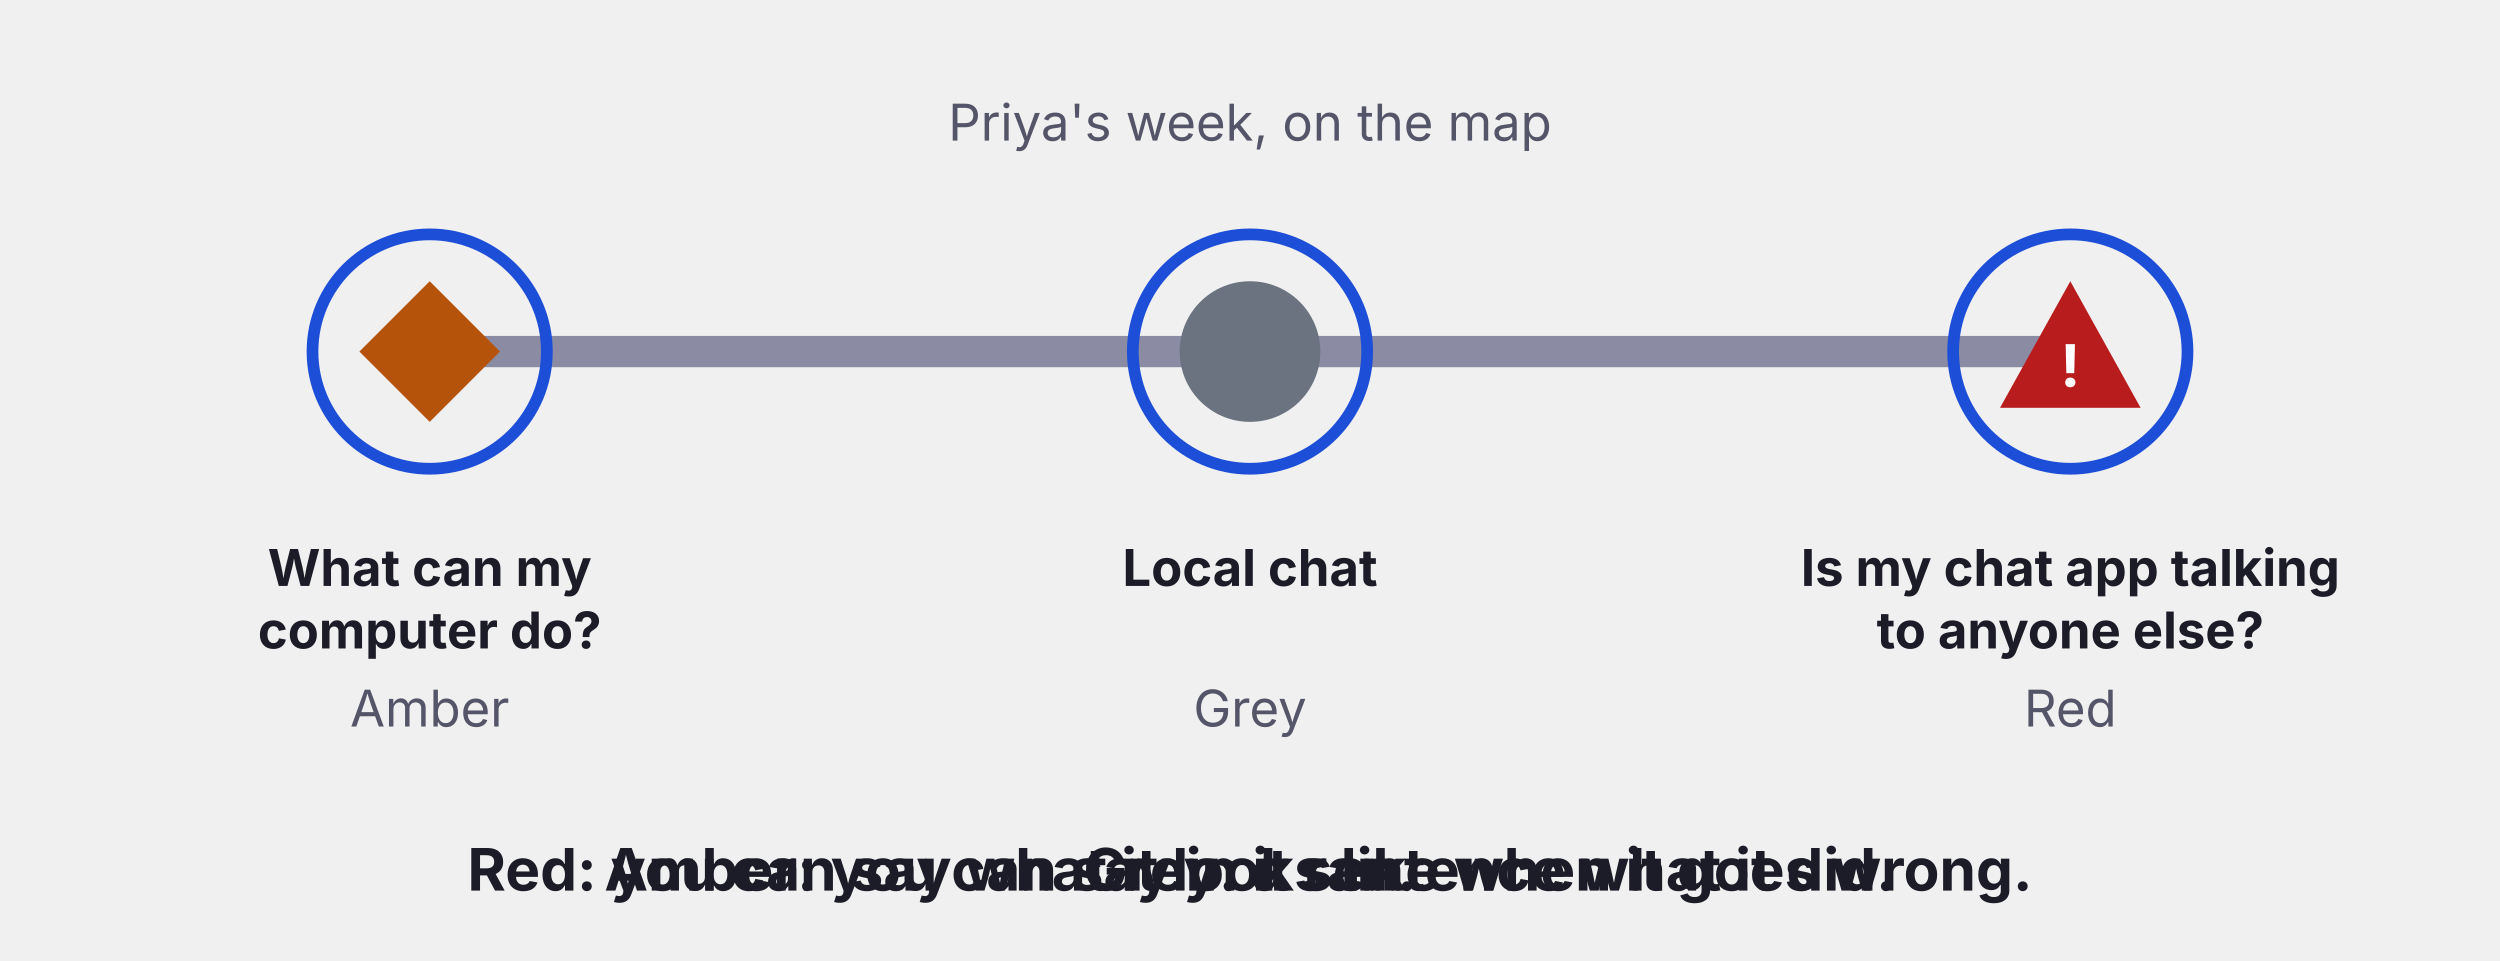
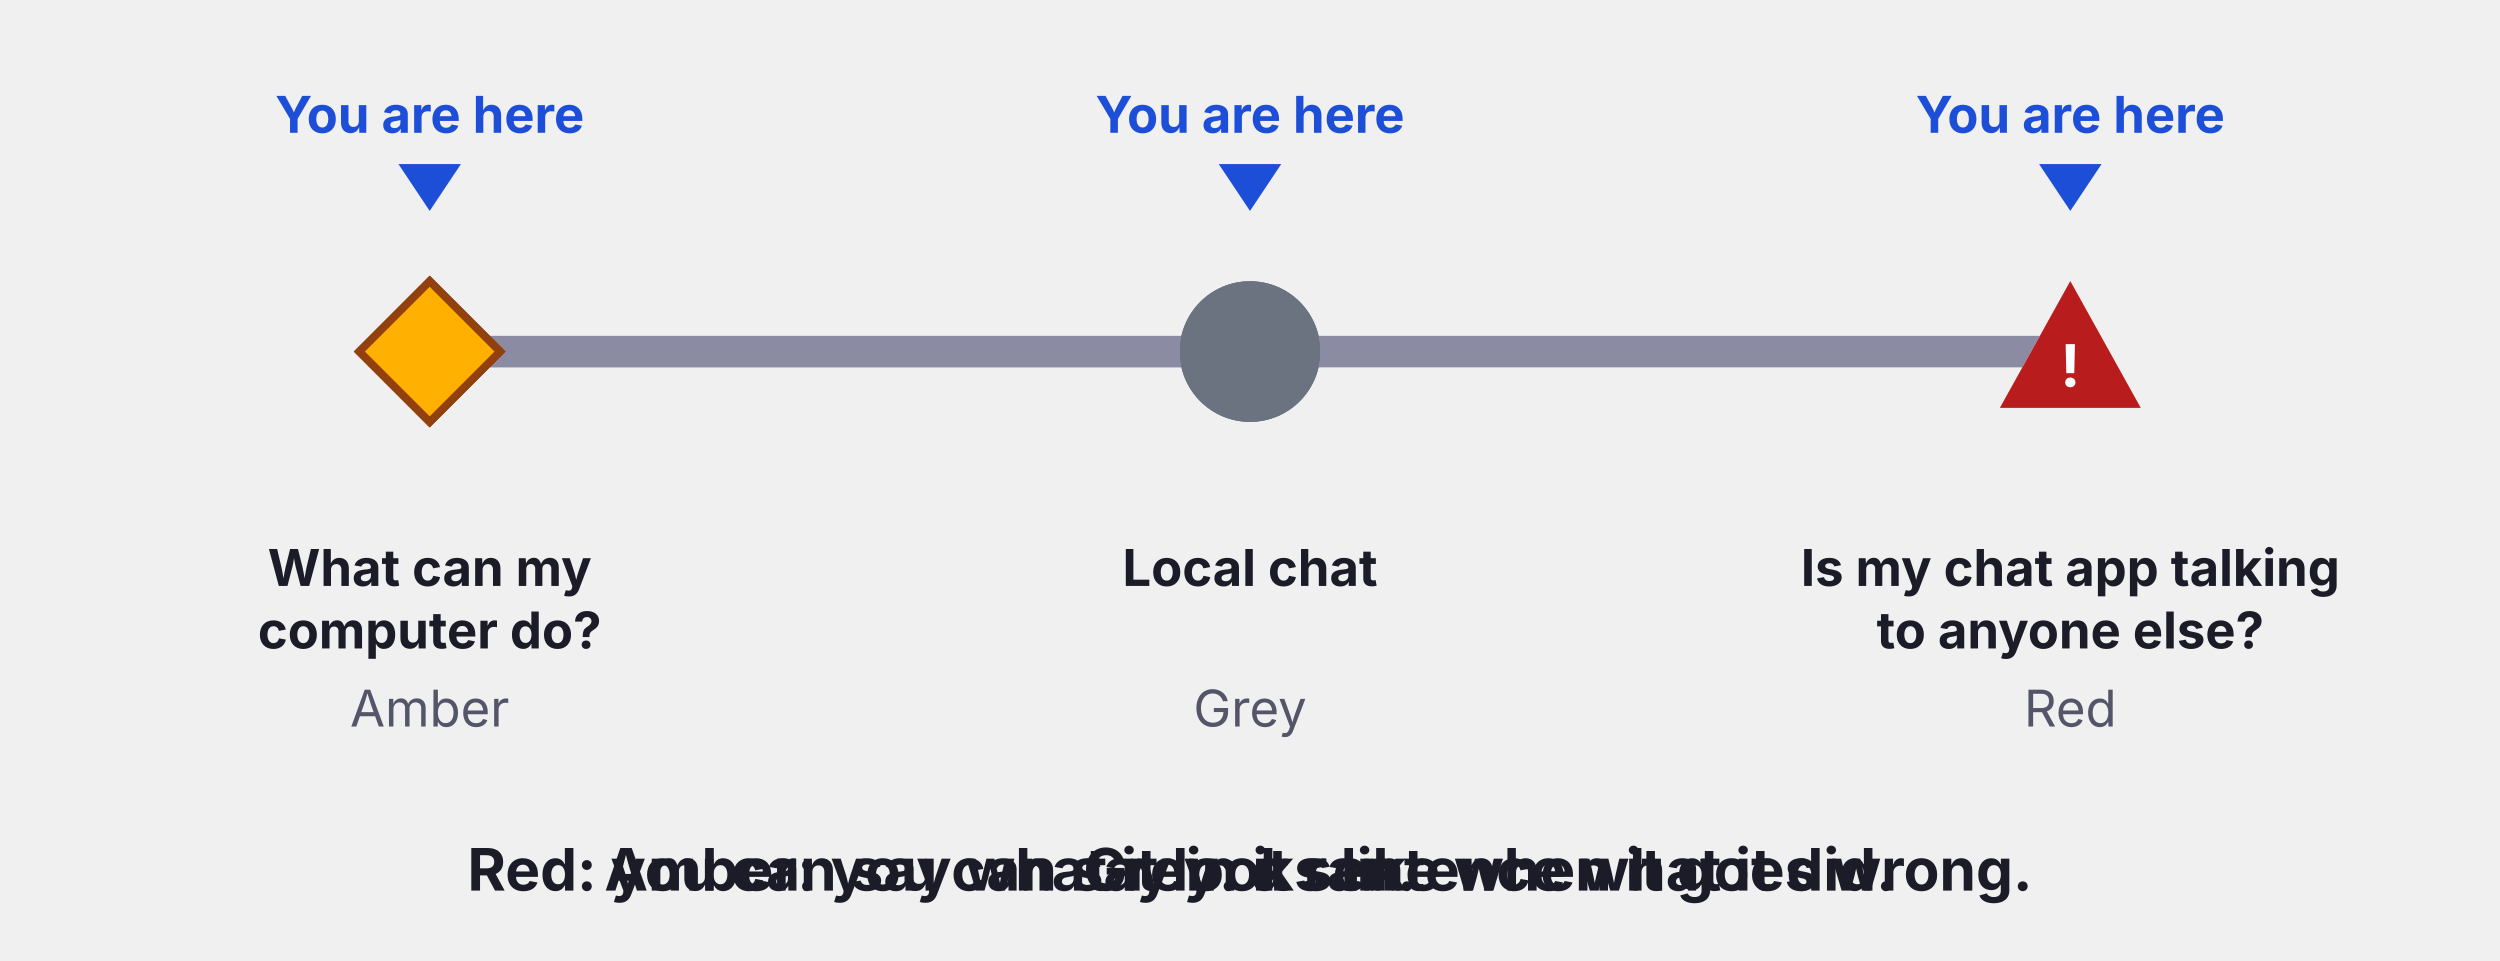
<svg xmlns="http://www.w3.org/2000/svg" viewBox="0 0 640 246" width="640" height="246" font-family="system-ui, -apple-system, Segoe UI, sans-serif" class="fig" data-figure="three-stations">
-   <line x1="110" y1="90" x2="530" y2="90" class="fig-line-stroke" stroke="#8b8ba3" stroke-width="8" stroke-linecap="round" />
-   <circle cx="110" cy="90" r="30" class="fig-accent-stroke" fill="none" stroke="#1d4ed8" stroke-width="3" data-when="station=machine" />
-   <polygon points="110,72 128,90 110,108 92,90" class="fig-crit coach-crit--amber" fill="#b45309" data-station="machine" />
+   <line x1="110" y1="90" x2="530" y2="90" class="fig-line-stroke" stroke="#8b8ba3" opacity="0.5" stroke-width="8" stroke-linecap="round" data-when="station=machine" />
+   <line x1="110" y1="90" x2="320" y2="90" class="fig-line-stroke" stroke="#8b8ba3" stroke-width="8" stroke-linecap="round" data-when="station=localchat" />
+   <line x1="320" y1="90" x2="530" y2="90" class="fig-line-stroke" stroke="#8b8ba3" opacity="0.5" stroke-width="8" stroke-linecap="round" data-when="station=localchat" />
+   <line x1="110" y1="90" x2="530" y2="90" class="fig-line-stroke" stroke="#8b8ba3" stroke-width="8" stroke-linecap="round" data-when="station=prove" />
+   <g data-when="station=machine">
+     <polygon points="110,72 128,90 110,108 92,90" class="fig-crit coach-crit--amber" fill="#ffb000" data-station="machine" stroke="#92400e" stroke-width="2" />
+   </g>
+   <g data-when="station=localchat">
+     <polygon points="110,72 128,90 110,108 92,90" class="fig-crit coach-crit--amber" fill="#ffb000" data-station="machine" stroke="#92400e" stroke-width="2" />
+   </g>
+   <g data-when="station=prove">
+     <polygon points="110,72 128,90 110,108 92,90" class="fig-crit coach-crit--amber" fill="#ffb000" data-station="machine" stroke="#92400e" stroke-width="2" />
+   </g>
+   <text x="110" y="34" font-size="13" text-anchor="middle" class="fig-accent-fill" fill="#1d4ed8" font-weight="bold" data-when="station=machine">You are here</text>
+   <polygon points="102,42 118,42 110,54" class="fig-accent-fill" fill="#1d4ed8" data-when="station=machine" />
  <text x="110" y="150" font-size="13" text-anchor="middle" class="fig-ink" fill="#1c1c28" font-weight="bold">What can my</text>
  <text x="110" y="166" font-size="13" text-anchor="middle" class="fig-ink" fill="#1c1c28" font-weight="bold">computer do?</text>
  <text x="110" y="186" font-size="13" text-anchor="middle" class="fig-muted" fill="#55556a">Amber</text>
  <text x="320" y="228" font-size="15" text-anchor="middle" class="fig-ink fig-result" fill="#1c1c28" font-weight="bold" data-when="station=machine">Amber: you can say in a sentence what it did.</text>
-   <circle cx="320" cy="90" r="30" class="fig-accent-stroke" fill="none" stroke="#1d4ed8" stroke-width="3" data-when="station=localchat" />
-   <circle cx="320" cy="90" r="18" class="fig-crit coach-crit--grey" fill="#6b7280" data-station="localchat" />
+   <g data-when="station=machine">
+     <circle cx="320" cy="90" r="18" class="fig-paper" fill="#ffffff" />
+     <circle cx="320" cy="90" r="18" class="fig-crit coach-crit--grey" fill="#6b7280" data-station="localchat" opacity="0.5" />
+   </g>
+   <g data-when="station=localchat">
+     <circle cx="320" cy="90" r="18" class="fig-crit coach-crit--grey" fill="#6b7280" data-station="localchat" />
+   </g>
+   <g data-when="station=prove">
+     <circle cx="320" cy="90" r="18" class="fig-crit coach-crit--grey" fill="#6b7280" data-station="localchat" />
+   </g>
+   <text x="320" y="34" font-size="13" text-anchor="middle" class="fig-accent-fill" fill="#1d4ed8" font-weight="bold" data-when="station=localchat">You are here</text>
+   <polygon points="312,42 328,42 320,54" class="fig-accent-fill" fill="#1d4ed8" data-when="station=localchat" />
  <text x="320" y="150" font-size="13" text-anchor="middle" class="fig-ink" fill="#1c1c28" font-weight="bold">Local chat</text>
  <text x="320" y="186" font-size="13" text-anchor="middle" class="fig-muted" fill="#55556a">Grey</text>
  <text x="320" y="228" font-size="15" text-anchor="middle" class="fig-ink fig-result" fill="#1c1c28" font-weight="bold" data-when="station=localchat">Grey: it ran.</text>
-   <circle cx="530" cy="90" r="30" class="fig-accent-stroke" fill="none" stroke="#1d4ed8" stroke-width="3" data-when="station=prove" />
-   <polygon points="530,72 548,104.4 512,104.4" class="fig-crit coach-crit--red" fill="#b91c1c" data-station="prove" />
-   <text x="530" y="99" font-size="15" text-anchor="middle" class="fig-on-crit" fill="#ffffff" font-weight="bold">!</text>
+   <g data-when="station=machine">
+     <polygon points="530,72 548,104.4 512,104.4" class="fig-paper" fill="#ffffff" />
+     <polygon points="530,72 548,104.4 512,104.4" class="fig-crit coach-crit--red" fill="#b91c1c" data-station="prove" opacity="0.5" />
+     <text x="530" y="99" font-size="15" text-anchor="middle" class="fig-on-crit" fill="#ffffff" opacity="0.5" font-weight="bold">!</text>
+   </g>
+   <g data-when="station=localchat">
+     <polygon points="530,72 548,104.4 512,104.4" class="fig-paper" fill="#ffffff" />
+     <polygon points="530,72 548,104.4 512,104.4" class="fig-crit coach-crit--red" fill="#b91c1c" data-station="prove" opacity="0.5" />
+     <text x="530" y="99" font-size="15" text-anchor="middle" class="fig-on-crit" fill="#ffffff" opacity="0.5" font-weight="bold">!</text>
+   </g>
+   <g data-when="station=prove">
+     <polygon points="530,72 548,104.4 512,104.4" class="fig-crit coach-crit--red" fill="#b91c1c" data-station="prove" />
+     <text x="530" y="99" font-size="15" text-anchor="middle" class="fig-on-crit" fill="#ffffff" font-weight="bold">!</text>
+   </g>
+   <text x="530" y="34" font-size="13" text-anchor="middle" class="fig-accent-fill" fill="#1d4ed8" font-weight="bold" data-when="station=prove">You are here</text>
+   <polygon points="522,42 538,42 530,54" class="fig-accent-fill" fill="#1d4ed8" data-when="station=prove" />
  <text x="530" y="150" font-size="13" text-anchor="middle" class="fig-ink" fill="#1c1c28" font-weight="bold">Is my chat app talking</text>
  <text x="530" y="166" font-size="13" text-anchor="middle" class="fig-ink" fill="#1c1c28" font-weight="bold">to anyone else?</text>
  <text x="530" y="186" font-size="13" text-anchor="middle" class="fig-muted" fill="#55556a">Red</text>
  <text x="320" y="228" font-size="15" text-anchor="middle" class="fig-ink fig-result" fill="#1c1c28" font-weight="bold" data-when="station=prove">Red: you can say what it looks like when it goes wrong.</text>
-   <text x="320" y="36" font-size="13" text-anchor="middle" class="fig-muted" fill="#55556a">Priya's week, on the map</text>
</svg>
